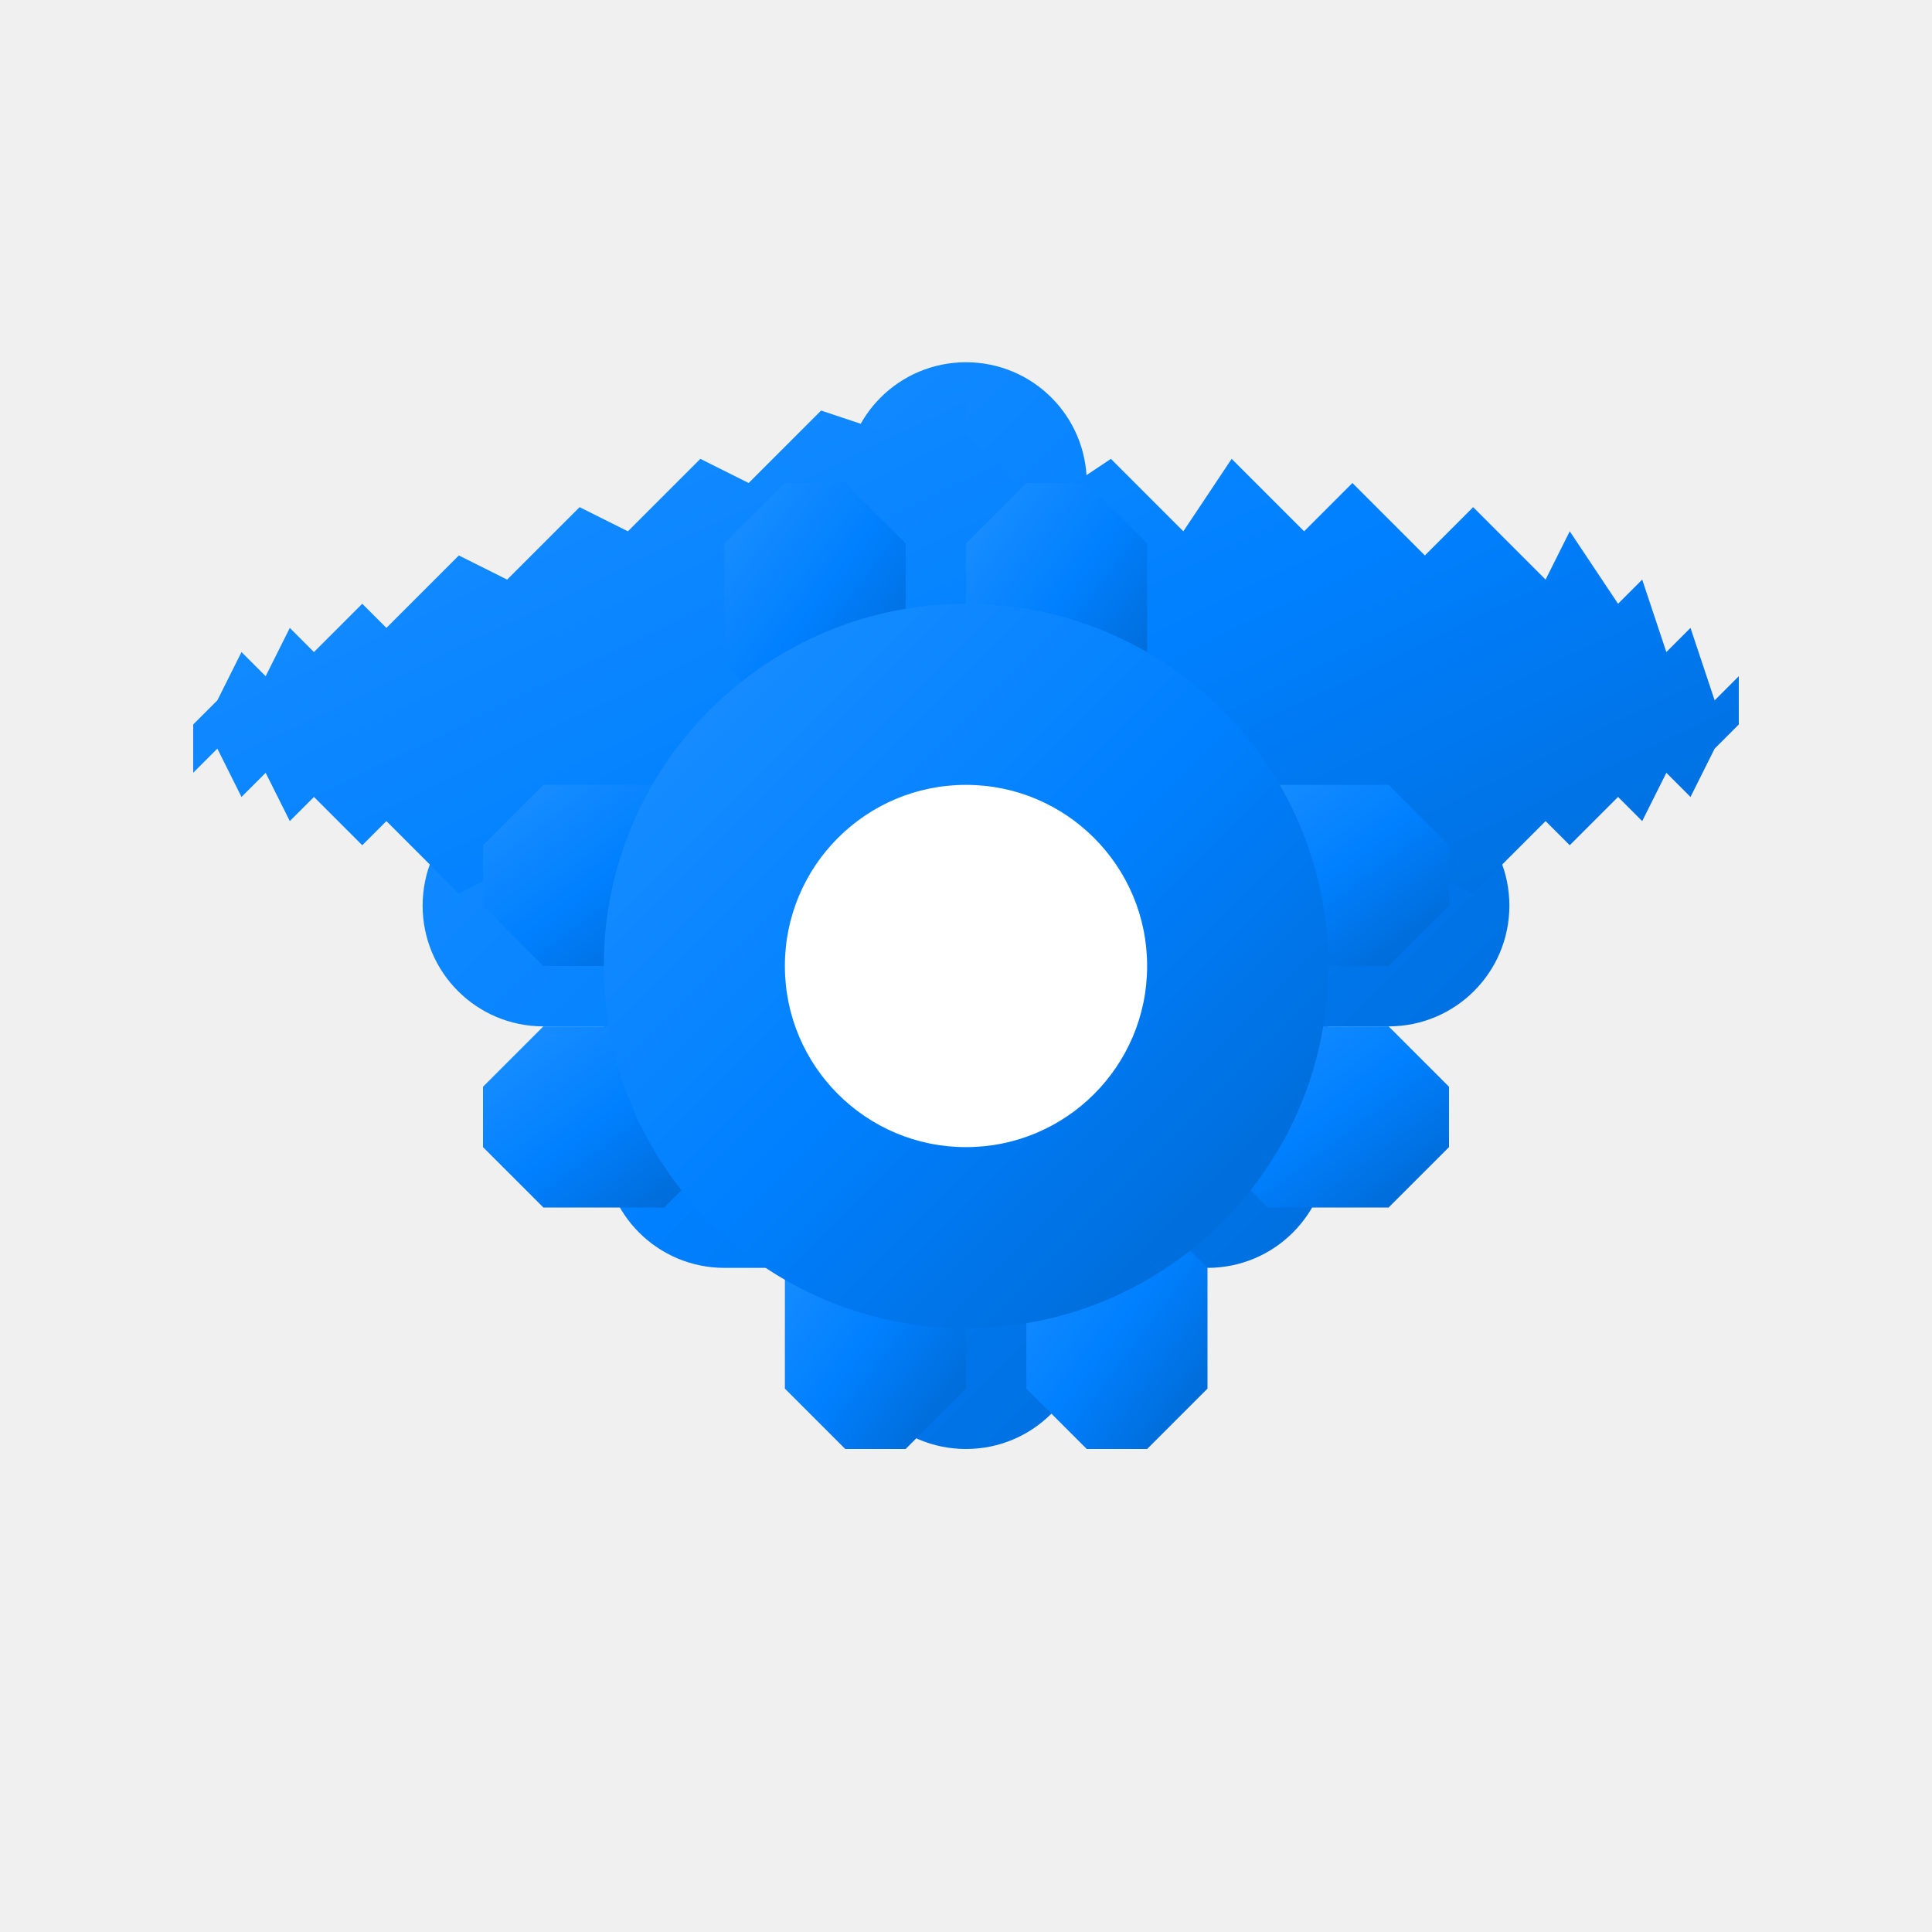
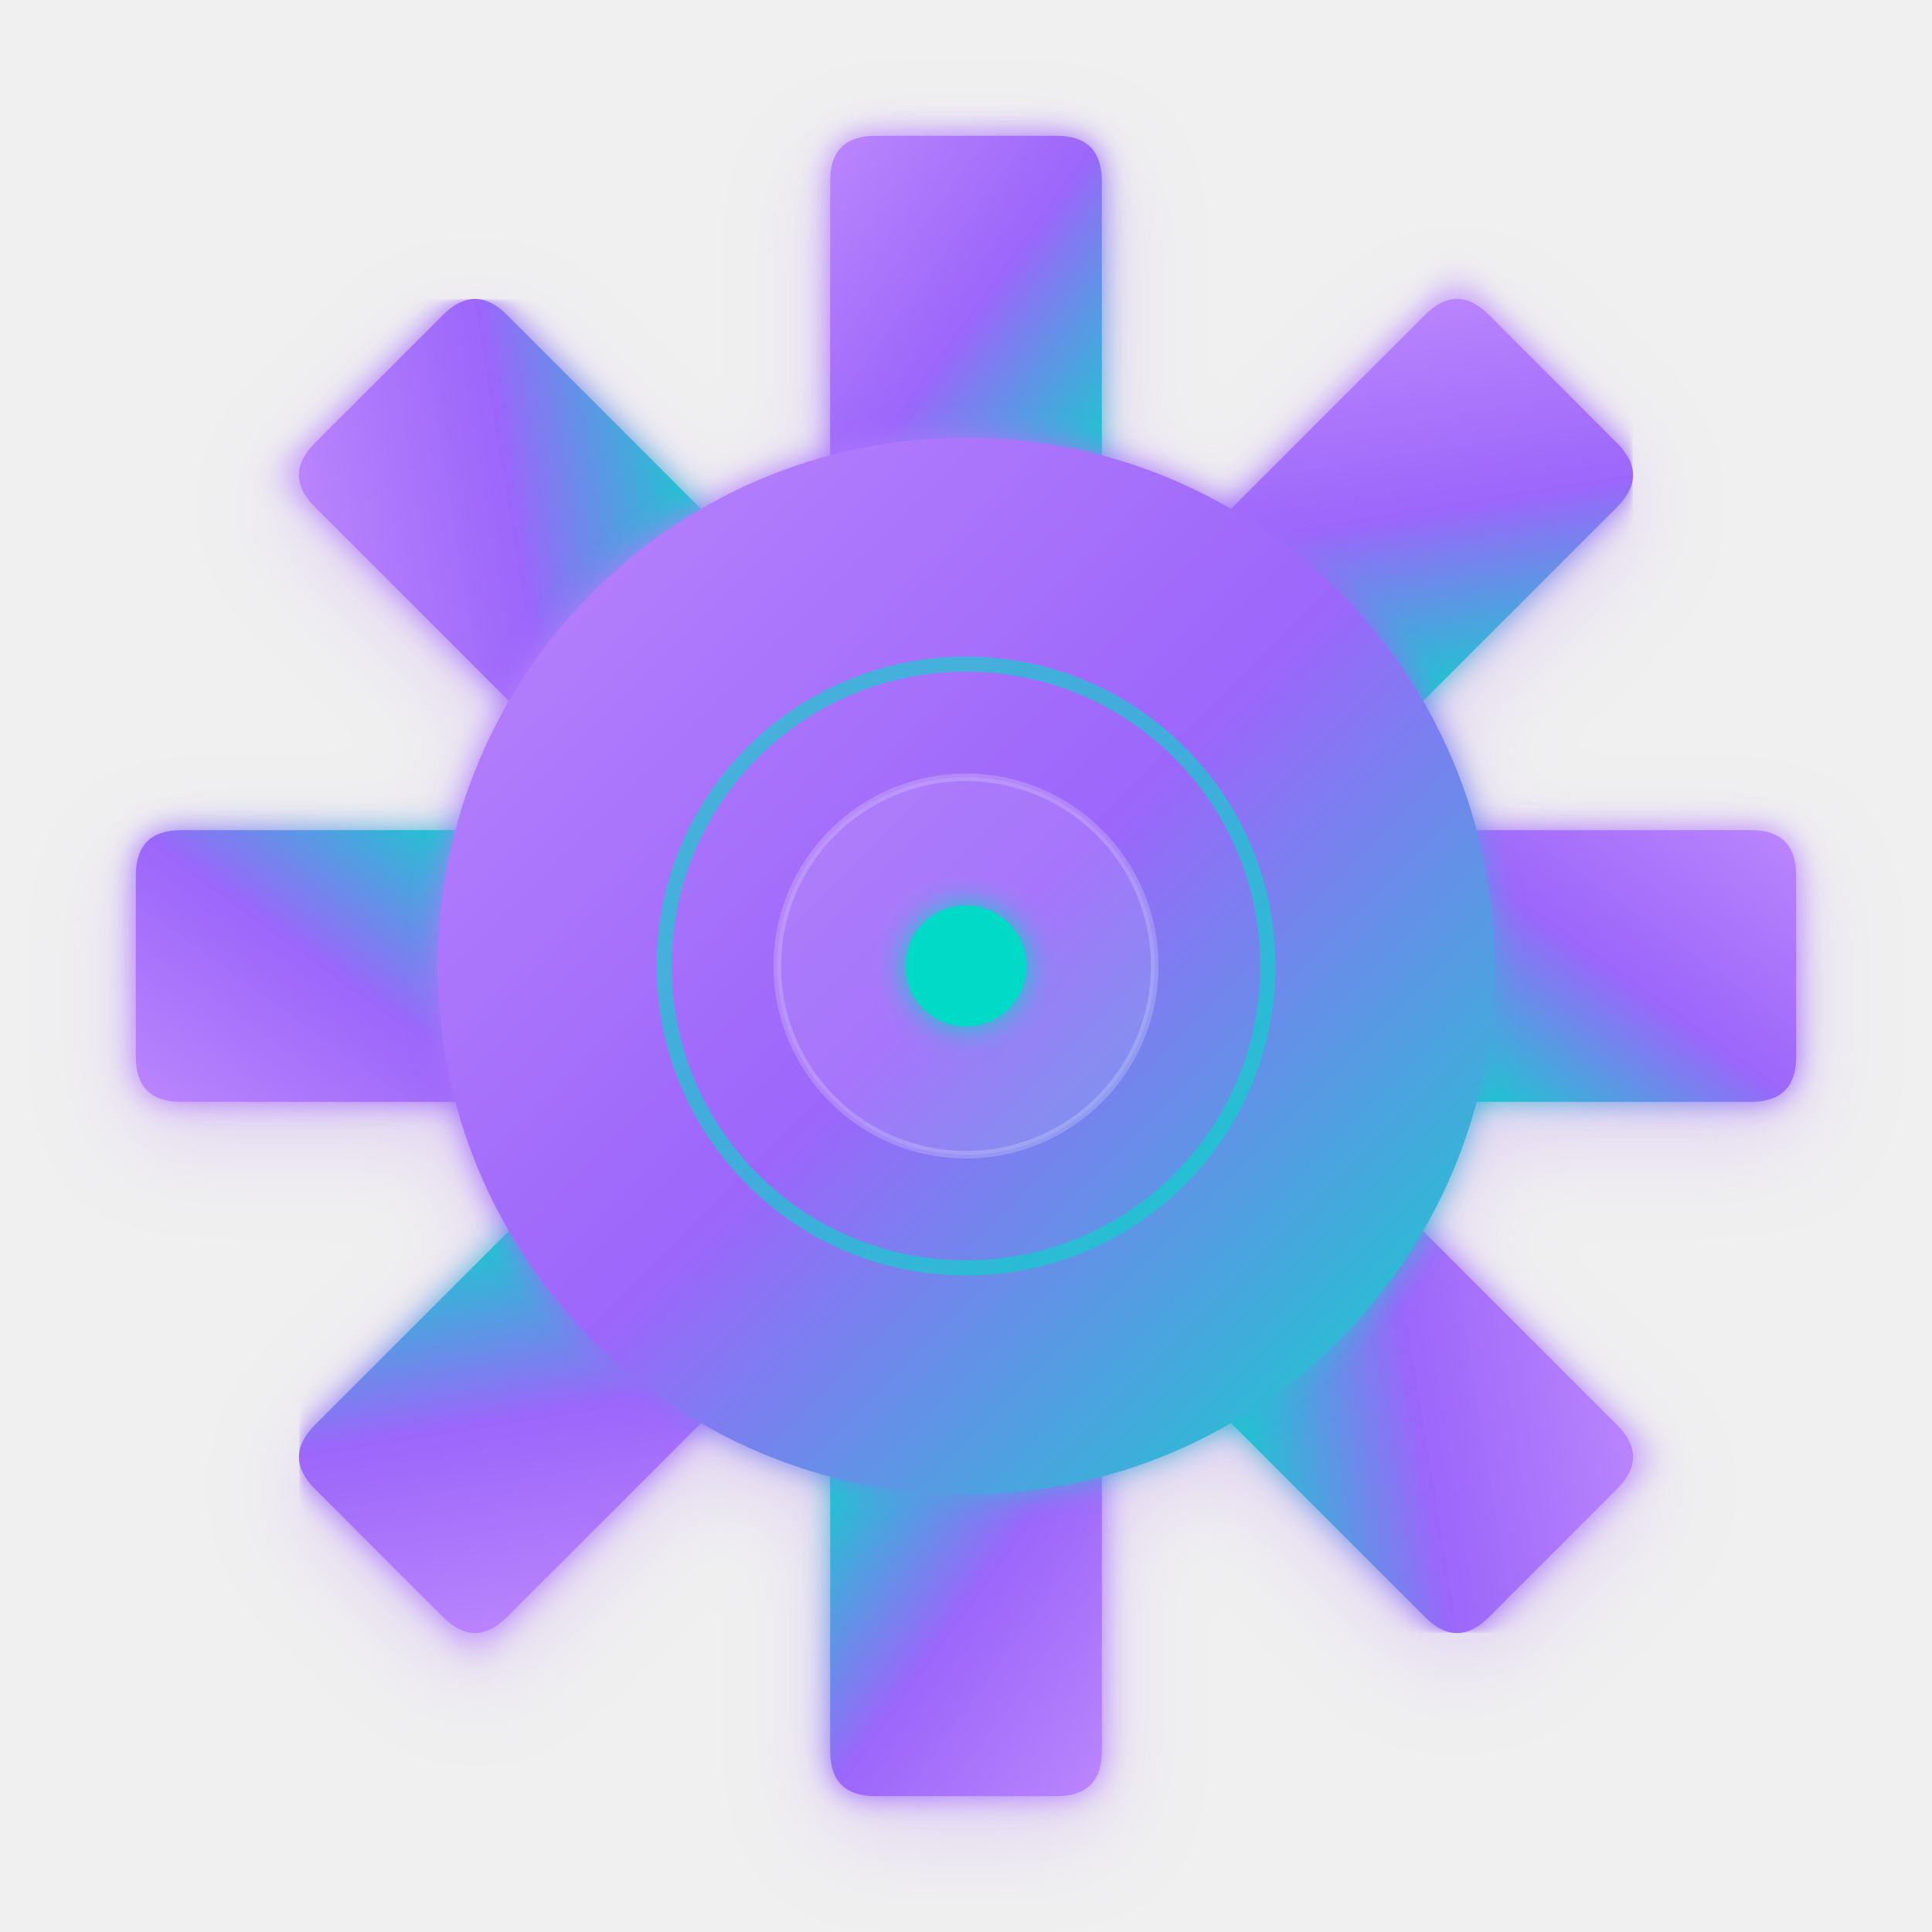
<svg xmlns="http://www.w3.org/2000/svg" width="512" height="512" viewBox="0 0 512 512" fill="none">
  <defs>
-     <linearGradient id="gearGradient" x1="0%" y1="0%" x2="100%" y2="100%">
-       <stop offset="0%" style="stop-color:#1E90FF;stop-opacity:1" />
-       <stop offset="50%" style="stop-color:#0080FF;stop-opacity:1" />
-       <stop offset="100%" style="stop-color:#0066CC;stop-opacity:1" />
+     <linearGradient id="premiumGradient" x1="0%" y1="0%" x2="100%" y2="100%">
+       <stop offset="0%" style="stop-color:#BB86FC;stop-opacity:1" />
+       <stop offset="50%" style="stop-color:#9C66FB;stop-opacity:1" />
+       <stop offset="100%" style="stop-color:#03DAC6;stop-opacity:1" />
    </linearGradient>
+     <filter id="glow" x="-50%" y="-50%" width="200%" height="200%">
+       <feGaussianBlur stdDeviation="4" result="coloredBlur" />
+       <feMerge>
+         <feMergeNode in="coloredBlur" />
+         <feMergeNode in="SourceGraphic" />
+       </feMerge>
+     </filter>
+     <filter id="shadow" x="-20%" y="-20%" width="140%" height="140%">
+       <feDropShadow dx="0" dy="8" stdDeviation="12" flood-color="rgba(187,134,252,0.3)" />
+     </filter>
  </defs>
-   <path d="M256 96c-17.7 0-32 14.3-32 32v16h-32c-17.7 0-32 14.3-32 32v32h-16c-17.7 0-32 14.3-32 32s14.3 32 32 32h16v32c0 17.7 14.3 32 32 32h32v16c0 17.7 14.3 32 32 32s32-14.3 32-32v-16h32c17.7 0 32-14.3 32-32v-32h16c17.7 0 32-14.3 32-32s-14.3-32-32-32h-16v-32c0-17.7-14.3-32-32-32h-32v-16c0-17.7-14.3-32-32-32z M256 192c35.3 0 64 28.7 64 64s-28.7 64-64 64-64-28.7-64-64 28.7-64 64-64z" fill="url(#gearGradient)" />
-   <path d="M256 80L280 104L304 88L328 112L344 88L368 112L384 96L408 120L424 104L448 128L456 112L472 136L480 128L488 152L496 144L504 168L512 160V176L504 184L496 200L488 192L480 208L472 200L456 216L448 208L424 232L408 224L384 248L368 240L344 264L328 256L304 280L280 272L256 296L232 272L208 280L184 256L168 264L144 240L128 248L104 224L88 232L64 208L56 216L40 200L32 208L24 192L16 200L8 184L0 192V176L8 168L16 152L24 160L32 144L40 152L56 136L64 144L88 120L104 128L128 104L144 112L168 88L184 96L208 72L232 80L256 56V80Z M256 176C291.3 176 320 204.7 320 240S291.3 304 256 304S192 275.3 192 240S220.7 176 256 176Z" fill="url(#gearGradient)" transform="scale(0.8) translate(64, 64)" />
-   <g transform="translate(256, 256)">
-     <path d="M-128 -32 L-112 -48 L-80 -48 L-64 -32 L-64 -16 L-80 0 L-112 0 L-128 -16 Z" fill="url(#gearGradient)" />
-     <path d="M-32 -128 L-16 -112 L-16 -80 L-32 -64 L-48 -64 L-64 -80 L-64 -112 L-48 -128 Z" fill="url(#gearGradient)" />
-     <path d="M32 -128 L48 -112 L48 -80 L32 -64 L16 -64 L0 -80 L0 -112 L16 -128 Z" fill="url(#gearGradient)" />
-     <path d="M128 -32 L112 -48 L80 -48 L64 -32 L64 -16 L80 0 L112 0 L128 -16 Z" fill="url(#gearGradient)" />
-     <path d="M128 32 L112 16 L80 16 L64 32 L64 48 L80 64 L112 64 L128 48 Z" fill="url(#gearGradient)" />
-     <path d="M32 128 L16 112 L16 80 L32 64 L48 64 L64 80 L64 112 L48 128 Z" fill="url(#gearGradient)" />
-     <path d="M-32 128 L-48 112 L-48 80 L-32 64 L-16 64 L0 80 L0 112 L-16 128 Z" fill="url(#gearGradient)" />
-     <path d="M-128 32 L-112 16 L-80 16 L-64 32 L-64 48 L-80 64 L-112 64 L-128 48 Z" fill="url(#gearGradient)" />
-     <circle r="96" fill="url(#gearGradient)" />
-     <circle r="48" fill="white" />
+   <g transform="translate(256, 256)" filter="url(#shadow)">
+     <path d="M-24 -220 L24 -220 Q36 -220 36 -208 L36 -132 Q36 -120 24 -120 L-24 -120 Q-36 -120 -36 -132 L-36 -208 Q-36 -220 -24 -220 Z" fill="url(#premiumGradient)" filter="url(#glow)" />
+     <path d="M-24 -220 L24 -220 Q36 -220 36 -208 L36 -132 Q36 -120 24 -120 L-24 -120 Q-36 -120 -36 -132 L-36 -208 Q-36 -220 -24 -220 Z" fill="url(#premiumGradient)" filter="url(#glow)" transform="rotate(45)" />
+     <path d="M-24 -220 L24 -220 Q36 -220 36 -208 L36 -132 Q36 -120 24 -120 L-24 -120 Q-36 -120 -36 -132 L-36 -208 Q-36 -220 -24 -220 Z" fill="url(#premiumGradient)" filter="url(#glow)" transform="rotate(90)" />
+     <path d="M-24 -220 L24 -220 Q36 -220 36 -208 L36 -132 Q36 -120 24 -120 L-24 -120 Q-36 -120 -36 -132 L-36 -208 Q-36 -220 -24 -220 Z" fill="url(#premiumGradient)" filter="url(#glow)" transform="rotate(135)" />
+     <path d="M-24 -220 L24 -220 Q36 -220 36 -208 L36 -132 Q36 -120 24 -120 L-24 -120 Q-36 -120 -36 -132 L-36 -208 Q-36 -220 -24 -220 Z" fill="url(#premiumGradient)" filter="url(#glow)" transform="rotate(180)" />
+     <path d="M-24 -220 L24 -220 Q36 -220 36 -208 L36 -132 Q36 -120 24 -120 L-24 -120 Q-36 -120 -36 -132 L-36 -208 Q-36 -220 -24 -220 Z" fill="url(#premiumGradient)" filter="url(#glow)" transform="rotate(225)" />
+     <path d="M-24 -220 L24 -220 Q36 -220 36 -208 L36 -132 Q36 -120 24 -120 L-24 -120 Q-36 -120 -36 -132 L-36 -208 Q-36 -220 -24 -220 Z" fill="url(#premiumGradient)" filter="url(#glow)" transform="rotate(270)" />
+     <path d="M-24 -220 L24 -220 Q36 -220 36 -208 L36 -132 Q36 -120 24 -120 L-24 -120 Q-36 -120 -36 -132 L-36 -208 Q-36 -220 -24 -220 Z" fill="url(#premiumGradient)" filter="url(#glow)" transform="rotate(315)" />
+     <circle r="140" fill="url(#premiumGradient)" filter="url(#glow)" />
+     <circle r="80" fill="none" stroke="#03DAC6" stroke-width="4" opacity="0.6" />
+     <circle r="50" fill="rgba(255,255,255,0.1)" stroke="rgba(255,255,255,0.2)" stroke-width="2" />
+     <circle r="16" fill="#03DAC6" filter="url(#glow)" />
  </g>
</svg>
